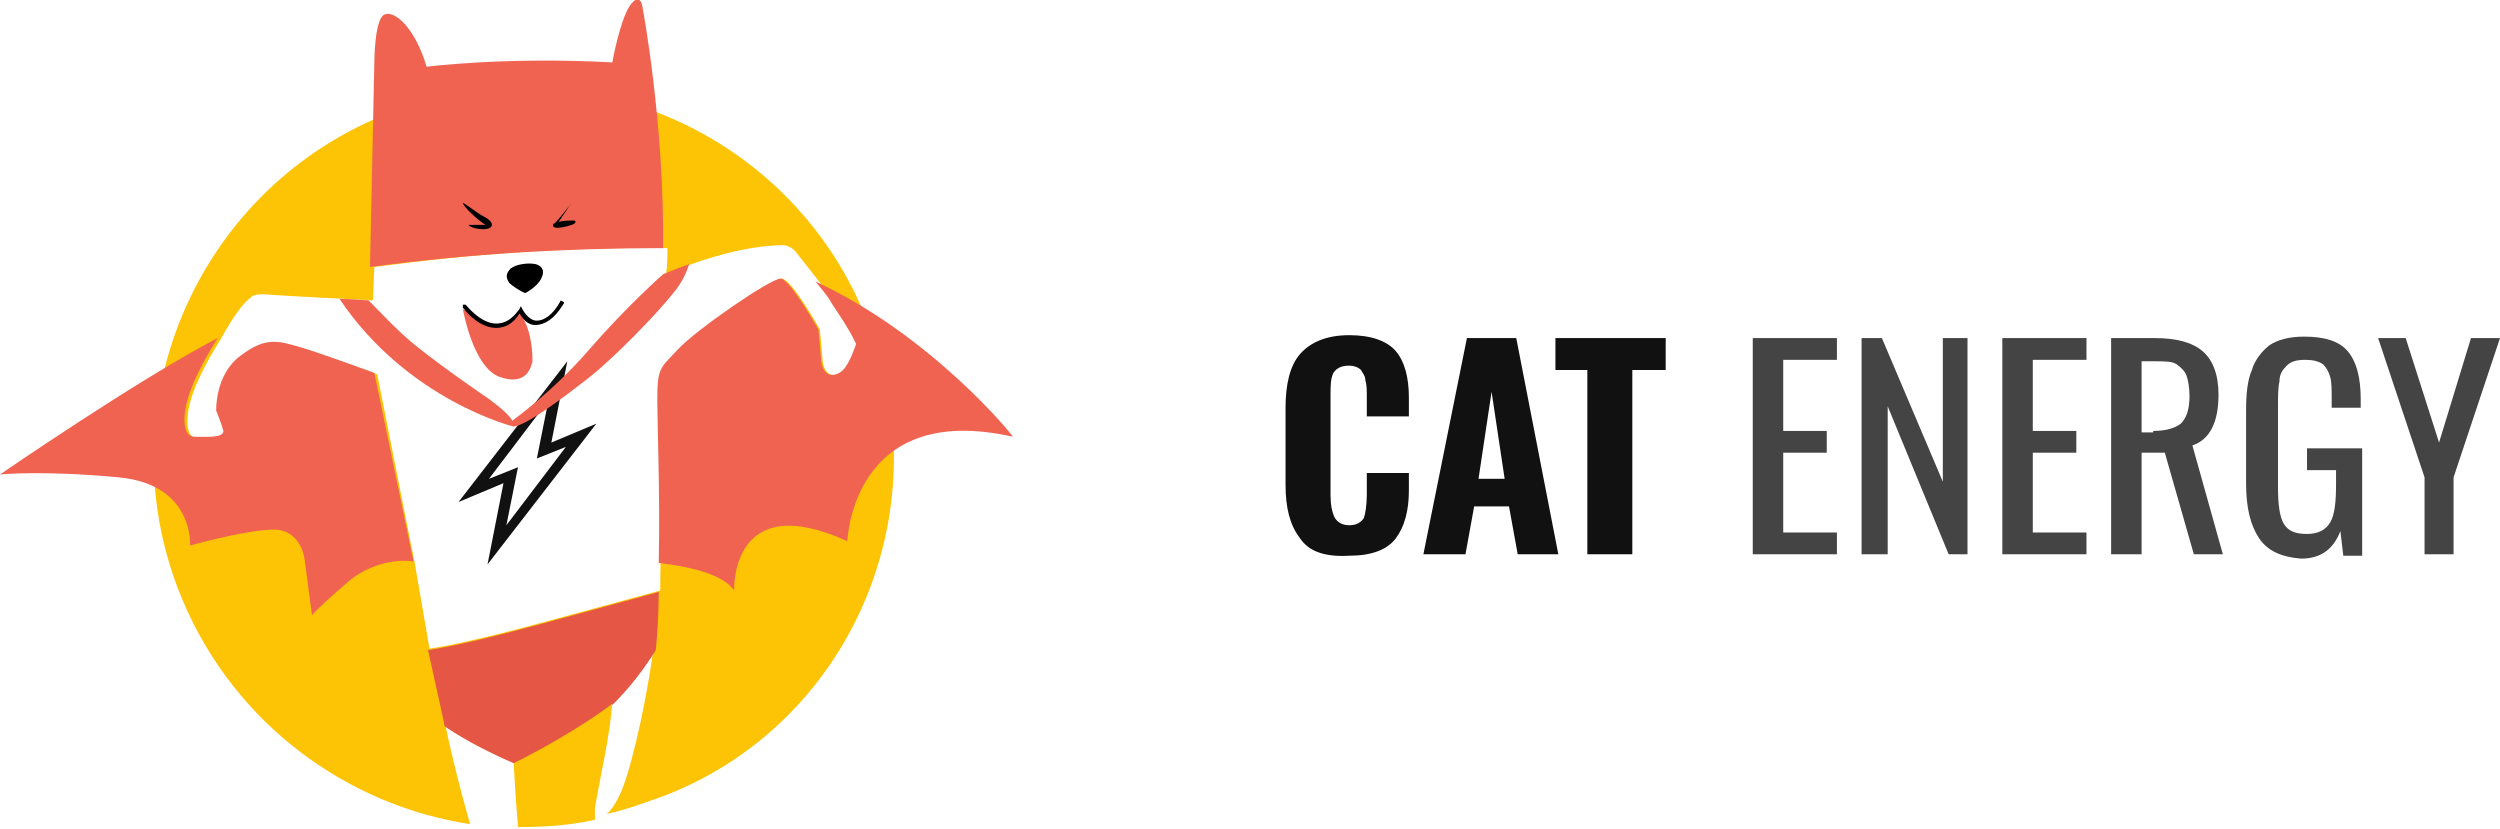
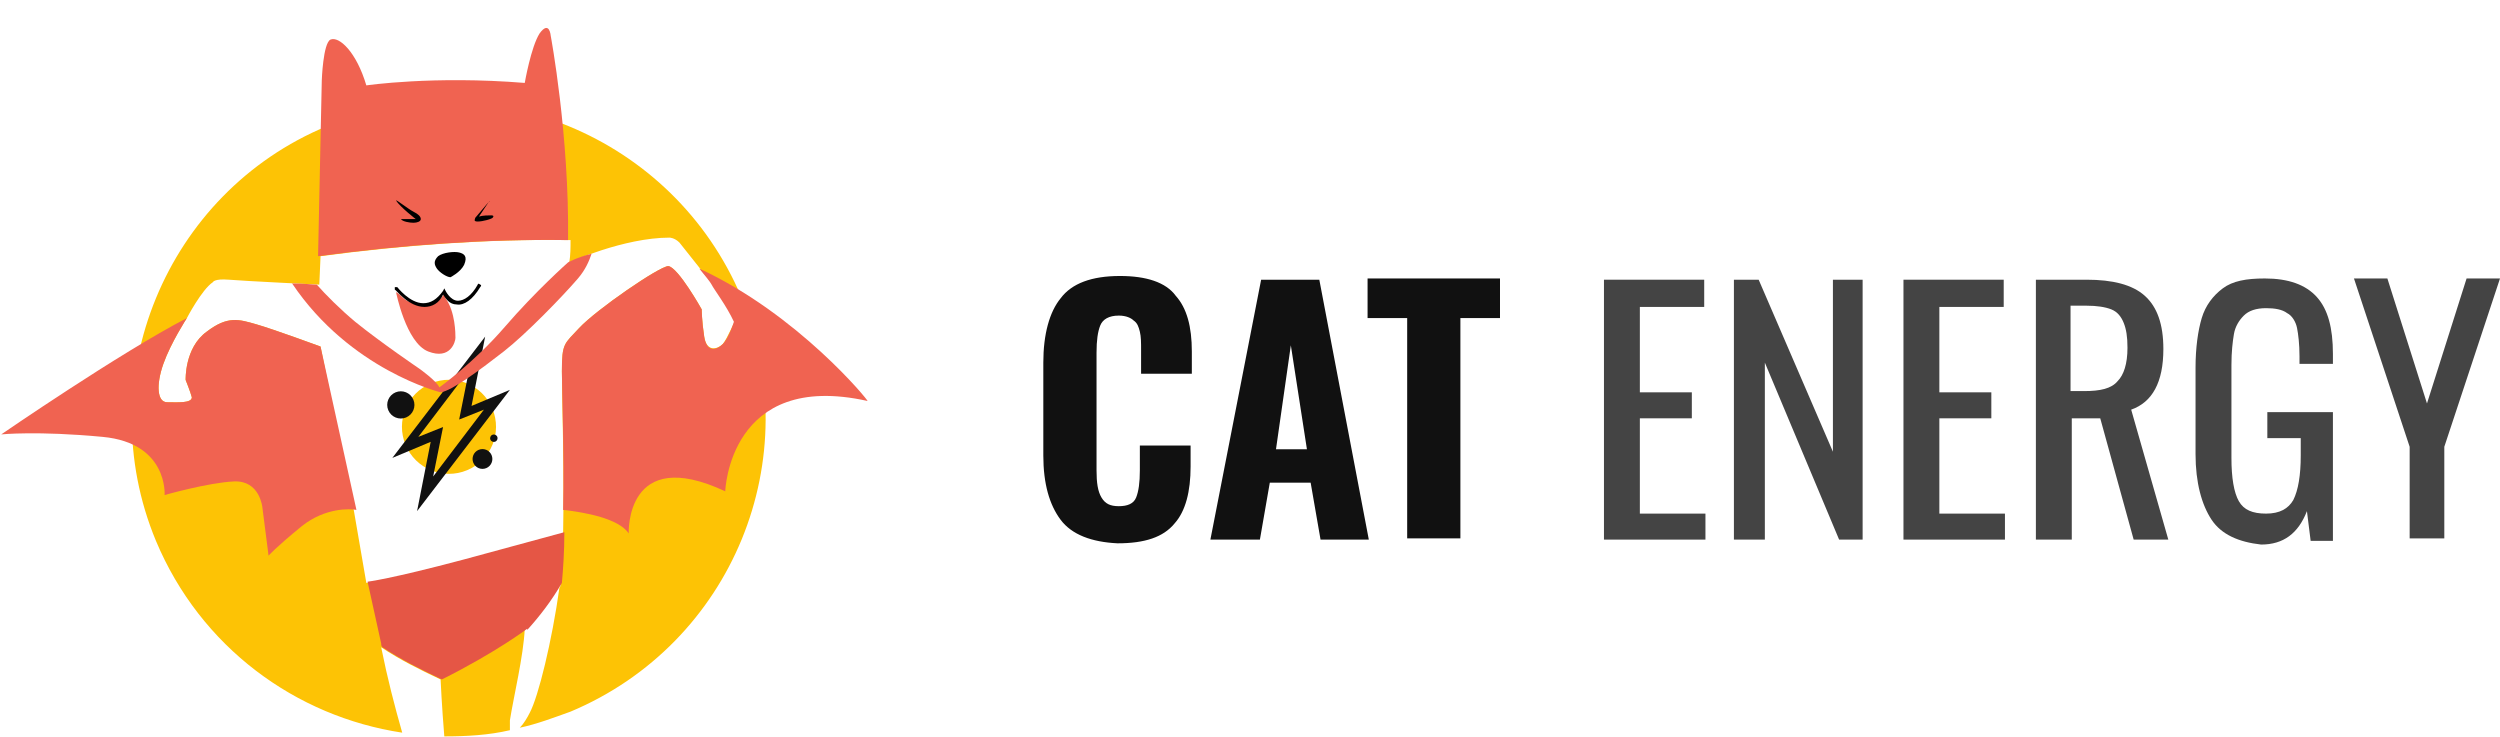
- <svg xmlns="http://www.w3.org/2000/svg" version="1.1" id="Layer_2" x="0px" y="0px" viewBox="0 0 172.3 57.1" style="enable-background:new 0 0 172.3 57.1;" xml:space="preserve">
+ <svg xmlns="http://www.w3.org/2000/svg" version="1.1" id="Layer_1" x="0px" y="0px" viewBox="0 0 202 59.5" style="enable-background:new 0 0 202 59.5;" xml:space="preserve">
  <style type="text/css">
    .st0 {
      fill: #FDC305;
    }
    .st1 {
      fill: #F06351;
    }
    .st2 {
      fill: #E55645;
    }
    .st3 {
      fill: #111111;
    }
    .st4 {
      fill: #444444;
    }
  </style>
-   <path class="st0" d="M59.6,21.7C54.2,8.7,39.3,2.6,26.3,8S7.1,28.4,12.6,41.4c3.6,8.5,11.3,14.1,19.8,15.4c-0.6-2.1-1.2-4.4-1.7-6.8   c1.5,1,3.1,1.8,4.7,2.5c0,0,0,0,0,0c0,0,0.1,2.1,0.3,4.5c1.8,0,3.5-0.1,5.3-0.5c0-0.2,0-0.4,0-0.8c0.3-1.9,1.1-5.2,1.2-7.4   c1.1-1.1,2.1-2.3,2.9-3.7c0,0,0,0,0,0c0,0.1,0,0.3-0.1,0.4c-0.6,4.2-1.7,8.8-2.4,10c-0.2,0.4-0.5,0.9-0.8,1.1   c1.4-0.3,2.7-0.8,4.1-1.3C58.9,49.7,65.1,34.7,59.6,21.7z M58.2,25.5c-0.4,0.4-1.3,0.7-1.5-0.6c-0.1-1.3-0.2-2.2-0.2-2.2   s-1.9-3.4-2.6-3.5c-0.7,0-5.8,3.5-7.1,4.9c-1.2,1.3-1.4,1.2-1.4,3.5c0,1.7,0.2,8.1,0.1,13.1v0v0c0,0-2.2,0.6-8.1,2.2   c-5.9,1.6-7.8,1.8-7.8,1.8l-1-5.8c0,0,0,0,0,0c0,0,0,0,0,0c0,0,0,0,0,0c0,0,0,0,0,0c0,0,0,0,0,0c0,0,0,0,0,0l-2.6-13.1   c0,0-3.8-1.4-5.2-1.8c-1.4-0.4-2.3-0.7-4,0.6c-1.8,1.3-1.7,3.8-1.7,3.8s0.4,1,0.5,1.4c0,0.5-1.2,0.4-2,0.4s-0.9-1.4-0.3-3.1   c0.6-1.7,1.9-3.7,1.9-3.7s1.2-2.3,2.1-2.9c0,0,0.1-0.3,1.2-0.2c1.1,0.1,7.2,0.4,7.2,0.4l0.1-2.3c6.7-0.9,13.4-1.4,20.2-1.3   c0,0.6,0,1.2-0.1,1.8c0,0,4.4-2,8.1-2c0,0,0.4,0,0.8,0.4c0.3,0.4,2.4,3,2.6,3.4c0.2,0.4,1.2,1.7,1.8,3C59,23.7,58.6,25.1,58.2,25.5z   " />
-   <path class="st1" d="M56.2,19.4c0.5,0.6,0.9,1.1,1,1.3c0.2,0.4,1.2,1.7,1.8,3c0,0-0.4,1.3-0.9,1.8c-0.4,0.4-1.3,0.7-1.5-0.6   c-0.1-1.3-0.2-2.2-0.2-2.2s-1.9-3.4-2.6-3.5c-0.7,0-5.8,3.5-7.1,4.9c-1.2,1.3-1.4,1.2-1.4,3.5c0,1.5,0.2,6.6,0.1,11.2   c1.8,0.2,4.4,0.7,5.2,1.9c0,0-0.3-7.1,7.8-3.4c0,0,0.3-9.7,11.4-7.2C69.9,30.1,64.2,23.1,56.2,19.4z" />
-   <path class="st1" d="M45.7,17.1c0.1-8.5-1.4-16.5-1.4-16.5s-0.1-1.3-0.9-0.2c-0.7,1.1-1.2,3.9-1.2,3.9c-7.4-0.4-12.8,0.3-12.8,0.3   c-0.8-2.7-2.2-3.9-2.9-3.6c-0.7,0.3-0.7,3.3-0.7,3.3l-0.3,14.1C32.2,17.5,39,17.1,45.7,17.1z" />
-   <path class="st2" d="M45.2,44.8c0.1-1.1,0.2-2.5,0.2-4c0,0-2.2,0.6-8.1,2.2c-5.9,1.6-7.8,1.8-7.8,1.8l1.1,5c0,0.1,0,0.2,0.1,0.3   c1.5,1,3.1,1.8,4.7,2.5c4.4-2.2,6.8-4.1,6.8-4.1c0,0,0,0,0,0.1C43.4,47.4,44.4,46.1,45.2,44.8z" />
-   <path d="M31.9,14c0-0.1,1,0.7,1.4,0.9s0.6,0.4,0.6,0.6s-0.3,0.3-0.6,0.3s-0.9-0.1-1-0.3c0,0,0.6,0,0.9,0h0.3   C33.5,15.6,32.1,14.5,31.9,14z" />
-   <path d="M39.3,14.1c0,0-1,1.3-1.1,1.3s-0.2,0.3,0.2,0.3s1.1-0.2,1.2-0.3s0.1-0.2-0.1-0.2c-0.2,0-0.7,0-1,0.1L39.3,14.1   C39.4,14.1,39.4,14,39.3,14.1z" />
-   <path d="M36.2,20.2c0,0,0.8-0.4,1.1-1s0-0.9-0.4-1c-0.5-0.1-1.3,0-1.7,0.3c-0.4,0.4-0.3,0.7-0.1,1C35.3,19.7,35.9,20.1,36.2,20.2z" />
-   <path class="st1" d="M35.8,21.4c0,0-0.2,0.4-0.5,0.6c-0.2,0.2-0.6,0.4-1,0.4c-0.6,0-1.1-0.2-1.5-0.4c-0.2-0.1-0.4-0.3-0.5-0.4   c-0.2-0.2-0.4-0.3-0.4-0.3s0.7,4.1,2.6,4.7c1.8,0.6,2.1-0.7,2.2-1.1c0-0.3,0-2.1-0.8-3.2C35.9,21.4,35.9,21.6,35.8,21.4z" />
+   <path class="st0" d="M59.9,24c-5.5-13-20.5-19.2-33.5-13.8S7.2,30.7,12.6,43.7c3.6,8.6,11.3,14.2,19.9,15.5   c-0.6-2.1-1.2-4.4-1.7-6.9c1.5,1,3.1,1.8,4.8,2.6c0,0,0,0,0,0c0,0,0.1,2.2,0.3,4.6c1.8,0,3.6-0.1,5.3-0.5c0-0.2,0-0.4,0-0.8   c0.3-1.9,1.1-5.2,1.2-7.4c1.1-1.1,2.1-2.3,2.9-3.7c0,0,0,0,0,0c0,0.1,0,0.3-0.1,0.4c-0.6,4.3-1.7,8.8-2.4,10.1   c-0.2,0.4-0.5,0.9-0.8,1.2c1.4-0.3,2.7-0.8,4.1-1.3C59.2,52,65.3,37,59.9,24z M58.4,27.8c-0.4,0.4-1.3,0.7-1.5-0.6S56.7,25,56.7,25   s-1.9-3.4-2.7-3.5c-0.7,0-5.8,3.5-7.2,5c-1.2,1.3-1.4,1.2-1.4,3.5c0,1.7,0.2,8.2,0.1,13.1v0v0c0,0-2.2,0.6-8.1,2.2   c-6,1.6-7.8,1.8-7.8,1.8l-1-5.8c0,0,0,0,0,0c0,0,0,0,0,0c0,0,0,0,0,0c0,0,0,0,0,0c0,0,0,0,0,0c0,0,0,0,0,0L25.9,28   c0,0-3.8-1.4-5.2-1.8c-1.4-0.4-2.3-0.7-4,0.6c-1.8,1.3-1.7,3.9-1.7,3.9s0.4,1,0.5,1.4c0,0.5-1.2,0.4-2,0.4s-0.9-1.4-0.3-3.1   c0.6-1.7,1.9-3.7,1.9-3.7s1.2-2.3,2.1-2.9c0,0,0.1-0.3,1.3-0.2c1.1,0.1,7.3,0.4,7.3,0.4l0.1-2.3c6.7-0.9,13.5-1.4,20.2-1.3   c0,0.6,0,1.2-0.1,1.8c0,0,4.4-2,8.1-2c0,0,0.4,0,0.8,0.4c0.3,0.4,2.4,3,2.7,3.4c0.2,0.4,1.2,1.7,1.8,3C59.3,26,58.8,27.3,58.4,27.8z   " />
+   <path class="st1" d="M56.5,21.7c0.5,0.6,0.9,1.1,1,1.3c0.2,0.4,1.2,1.7,1.8,3c0,0-0.4,1.3-0.9,1.8s-1.3,0.7-1.5-0.6S56.7,25,56.7,25   s-1.9-3.4-2.7-3.5c-0.7,0-5.8,3.5-7.2,5c-1.2,1.3-1.4,1.2-1.4,3.5c0,1.5,0.2,6.6,0.1,11.2c1.8,0.2,4.5,0.7,5.3,1.9   c0,0-0.3-7.2,7.8-3.4c0,0,0.3-9.8,11.5-7.3C70.2,32.4,64.5,25.4,56.5,21.7z" />
+   <path class="st1" d="M45.9,19.4c0.1-8.5-1.4-16.5-1.4-16.5s-0.1-1.3-0.9-0.2c-0.7,1.1-1.2,4-1.2,4C35,6.1,29.6,6.9,29.6,6.9   c-0.8-2.7-2.2-4-2.9-3.7C26.1,3.5,26,6.5,26,6.5l-0.3,14.2C32.4,19.8,39.2,19.3,45.9,19.4z" />
+   <path class="st2" d="M45.4,47.1c0.1-1.1,0.2-2.5,0.2-4.1c0,0-2.2,0.6-8.1,2.2c-6,1.6-7.8,1.8-7.8,1.8l1.1,5c0,0.1,0,0.2,0.1,0.3   c1.5,1,3.1,1.8,4.8,2.6c4.4-2.2,6.9-4.1,6.9-4.1c0,0,0,0,0,0.1C43.6,49.8,44.6,48.5,45.4,47.1z" />
+   <path d="M32,16.2c0-0.1,1,0.7,1.4,0.9c0.4,0.2,0.6,0.4,0.6,0.6c0,0.2-0.3,0.3-0.6,0.3s-0.9-0.1-1-0.3c0,0,0.6,0,0.9,0h0.3   C33.7,17.8,32.3,16.7,32,16.2z" />
+   <path d="M39.5,16.3c0,0-1.1,1.3-1.1,1.3c0,0.1-0.2,0.3,0.2,0.3c0.4,0,1.1-0.2,1.2-0.3c0.1-0.1,0.1-0.2-0.1-0.2c-0.2,0-0.7,0-1,0.1   L39.5,16.3C39.6,16.3,39.6,16.2,39.5,16.3z" />
+   <path d="M36.4,22.4c0,0,0.8-0.4,1.1-1c0.3-0.7,0-0.9-0.4-1s-1.3,0-1.7,0.3c-0.4,0.4-0.3,0.7-0.1,1C35.5,22,36.1,22.4,36.4,22.4z" />
+   <path class="st1" d="M35.9,23.7c0,0-0.2,0.4-0.5,0.6c-0.2,0.2-0.6,0.4-1,0.4c-0.6,0-1.1-0.2-1.5-0.4c-0.2-0.1-0.4-0.3-0.5-0.4   c-0.2-0.2-0.4-0.3-0.4-0.3s0.8,4.1,2.6,4.8c1.8,0.7,2.2-0.8,2.2-1.1c0-0.3,0-2.1-0.8-3.2C36.1,23.6,36,23.8,35.9,23.7z" />
  <g>
-     <path d="M34.2,22.6C34.1,22.6,34.1,22.6,34.2,22.6c-1.3,0-2.3-1.4-2.3-1.4c0-0.1,0-0.2,0-0.2c0.1,0,0.2,0,0.2,0c0,0,1,1.3,2.1,1.3     c0,0,0,0,0,0c0.6,0,1.1-0.3,1.6-1l0.1-0.2l0.1,0.2c0,0,0.4,0.8,1,0.8c0.5,0,1.1-0.4,1.6-1.3c0-0.1,0.1-0.1,0.2,0     c0.1,0,0.1,0.1,0,0.2c-0.6,1-1.3,1.4-1.9,1.4c-0.6,0-0.9-0.5-1.1-0.8C35.4,22.3,34.8,22.6,34.2,22.6z" />
+     <path d="M34.3,24.8C34.3,24.8,34.3,24.8,34.3,24.8c-1.3,0-2.3-1.4-2.4-1.4c0-0.1,0-0.2,0-0.2c0.1,0,0.2,0,0.2,0c0,0,1,1.3,2.1,1.3     c0,0,0,0,0,0c0.6,0,1.1-0.3,1.6-1l0.1-0.2l0.1,0.2c0,0,0.4,0.8,1,0.8c0.5,0,1.1-0.4,1.6-1.3c0-0.1,0.1-0.1,0.2,0     c0.1,0,0.1,0.1,0,0.2c-0.6,1-1.3,1.5-1.9,1.4c-0.6,0-0.9-0.5-1.1-0.8C35.5,24.5,34.9,24.8,34.3,24.8z" />
  </g>
-   <path class="st3" d="M41.1,29.2l-3.1,1.3l1.1-5.6l-7.5,9.7l3.1-1.3l-1.1,5.6L41.1,29.2z M33.7,33l4.1-5.4l-0.8,4l2-0.8l-4.1,5.4   l0.8-4L33.7,33z" />
-   <path class="st1" d="M45.7,18.9c0,0-2.5,2.2-5.1,5.2c-2.5,2.9-5.3,4.9-5.3,4.9c-0.2-0.5-1.6-1.5-1.6-1.5s-3.1-2.1-5.2-3.8   c-1.2-1-2.3-2.2-3.1-3c-0.3,0-1.1-0.1-2-0.1c4.7,7,12,8.8,12,8.8c0.9-0.1,3.3-1.9,5.1-3.3s4.8-4.5,5.9-5.9c0.6-0.7,0.9-1.4,1.1-2   C46.4,18.6,45.7,18.9,45.7,18.9z" />
-   <path class="st1" d="M25.8,25.7c0,0-3.8-1.4-5.2-1.8c-1.4-0.4-2.3-0.7-4,0.6c-1.8,1.3-1.7,3.8-1.7,3.8s0.4,1,0.5,1.4   c0,0.5-1.2,0.4-2,0.4s-0.9-1.4-0.3-3.1c0.6-1.7,1.9-3.7,1.9-3.7c-5.4,2.8-15,9.4-15,9.4s2.9-0.3,8.2,0.2c5.2,0.5,4.9,4.7,4.9,4.7   s3.5-1,5.6-1.1c2.1-0.1,2.3,2.1,2.3,2.1l0.5,3.8c0,0,0.5-0.6,2.6-2.4c1.9-1.5,3.9-1.4,4.4-1.3c0,0,0,0,0,0L25.8,25.7z" />
+   <ellipse transform="matrix(0.9227 -0.3855 0.3855 0.9227 -10.5155 16.6462)" class="st0" cx="36.3" cy="34.5" rx="3.8" ry="3.8" />
+   <path class="st3" d="M41.2,31.5l-3.1,1.3l1.1-5.6l-7.5,9.8l3.1-1.3l-1.1,5.6L41.2,31.5z M33.8,35.3l4.1-5.4l-0.8,4l2-0.8L35,38.5   l0.8-4L33.8,35.3z" />
+   <ellipse transform="matrix(0.9227 -0.3855 0.3855 0.9227 -10.1149 15.0347)" class="st3" cx="32.4" cy="32.7" rx="1.1" ry="1.1" />
+   <ellipse transform="matrix(0.9227 -0.3855 0.3855 0.9227 -11.304 17.8881)" class="st3" cx="39" cy="37.1" rx="0.8" ry="0.8" />
+   <ellipse transform="matrix(0.9227 -0.3855 0.3855 0.9227 -10.5603 18.1253)" class="st3" cx="39.9" cy="35.4" rx="0.3" ry="0.3" />
+   <path class="st1" d="M45.9,21.2c0,0-2.6,2.3-5.1,5.2s-5.3,4.9-5.3,4.9c-0.2-0.5-1.6-1.5-1.6-1.5s-3.1-2.1-5.2-3.8   c-1.2-1-2.4-2.2-3.1-3c-0.3,0-1.1-0.1-2-0.1c4.7,7,12,8.8,12,8.8c0.9-0.1,3.3-1.9,5.1-3.3c1.8-1.4,4.8-4.5,6-5.9   c0.6-0.7,0.9-1.4,1.1-2C46.6,20.8,45.9,21.2,45.9,21.2z" />
+   <path class="st1" d="M25.9,28c0,0-3.8-1.4-5.2-1.8c-1.4-0.4-2.3-0.7-4,0.6c-1.8,1.3-1.7,3.9-1.7,3.9s0.4,1,0.5,1.4   c0,0.5-1.2,0.4-2,0.4s-0.9-1.4-0.3-3.1c0.6-1.7,1.9-3.7,1.9-3.7c-5.4,2.8-15,9.4-15,9.4s2.9-0.3,8.2,0.2c5.3,0.5,5,4.7,5,4.7   s3.5-1,5.6-1.1c2.1-0.1,2.3,2.1,2.3,2.1l0.5,3.9c0,0,0.5-0.6,2.7-2.4c1.9-1.5,3.9-1.4,4.4-1.3c0,0,0,0,0,0L25.9,28z" />
  <g>
-     <path class="st3" d="M89.6,37.1c-0.7-0.9-1-2.1-1-3.7v-5.3c0-1.6,0.3-2.9,1-3.7c0.7-0.8,1.8-1.3,3.4-1.3c1.5,0,2.6,0.4,3.2,1.1     c0.6,0.7,0.9,1.8,0.9,3.2v1.3h-2.9v-1.4c0-0.4,0-0.8-0.1-1.1c0-0.3-0.2-0.5-0.3-0.7c-0.2-0.2-0.5-0.3-0.8-0.3     c-0.6,0-0.9,0.2-1.1,0.5c-0.2,0.4-0.2,0.9-0.2,1.6v6.8c0,0.7,0.1,1.2,0.3,1.6c0.2,0.3,0.5,0.5,1,0.5c0.5,0,0.8-0.2,1-0.5     c0.1-0.3,0.2-0.9,0.2-1.6v-1.5h2.9v1.2c0,1.4-0.3,2.5-0.9,3.3c-0.6,0.8-1.7,1.2-3.2,1.2C91.3,38.4,90.2,38,89.6,37.1z" />
-     <path class="st3" d="M101.1,23.3h3.4l2.9,14.9h-2.8l-0.6-3.3h-2.4l-0.6,3.3h-2.9L101.1,23.3z M103.7,33l-0.9-6l-0.9,6H103.7z" />
-     <path class="st3" d="M109.5,25.5h-2.3v-2.2h7.6v2.2h-2.3v12.7h-3.1V25.5z" />
-     <path class="st4" d="M120.8,23.3h5.8v1.5h-3.7v4.9h3v1.5h-3v5.5h3.7v1.5h-5.8V23.3z" />
-     <path class="st4" d="M128.3,23.3h1.4l4.2,9.9v-9.9h1.7v14.9h-1.3L130.1,28v10.2h-1.8V23.3z" />
-     <path class="st4" d="M138,23.3h5.8v1.5h-3.7v4.9h3v1.5h-3v5.5h3.7v1.5H138V23.3z" />
-     <path class="st4" d="M145.5,23.3h3c1.5,0,2.6,0.3,3.3,0.9c0.7,0.6,1.1,1.6,1.1,3c0,1.9-0.6,3.1-1.8,3.5l2.1,7.5h-2l-2-7h-1.6v7     h-2.1V23.3z M148.4,29.7c0.9,0,1.5-0.2,1.9-0.5c0.4-0.4,0.6-1,0.6-1.9c0-0.6-0.1-1.1-0.2-1.4c-0.1-0.3-0.4-0.6-0.7-0.8     c-0.3-0.2-0.8-0.2-1.5-0.2h-0.9v4.9H148.4z" />
-     <path class="st4" d="M155.7,37.1c-0.6-0.9-0.9-2.1-0.9-3.8v-5c0-1.2,0.1-2.1,0.4-2.8c0.2-0.7,0.7-1.3,1.2-1.7     c0.6-0.4,1.4-0.6,2.4-0.6c1.4,0,2.4,0.3,3,1c0.6,0.7,0.9,1.8,0.9,3.3v0.6h-2v-0.5c0-0.7,0-1.3-0.1-1.6c-0.1-0.4-0.3-0.7-0.5-0.9     c-0.3-0.2-0.7-0.3-1.2-0.3c-0.6,0-1,0.1-1.3,0.4c-0.3,0.3-0.5,0.6-0.5,1.1c-0.1,0.4-0.1,1-0.1,1.8v5.5c0,1.1,0.1,2,0.4,2.5     c0.3,0.5,0.8,0.7,1.6,0.7c0.8,0,1.3-0.3,1.6-0.8c0.3-0.5,0.4-1.4,0.4-2.6v-1H159v-1.5h3.8v7.4h-1.3l-0.2-1.7     c-0.5,1.3-1.4,1.9-2.7,1.9C157.3,38.4,156.3,38,155.7,37.1z" />
-     <path class="st4" d="M167.1,32.9l-3.2-9.6h1.9l2.3,7.2l2.2-7.2h2l-3.2,9.6v5.3h-2V32.9z" />
+     <path class="st3" d="M85.7,42c-0.9-1.2-1.4-2.9-1.4-5.2v-7.5c0-2.3,0.5-4.1,1.4-5.2c0.9-1.2,2.5-1.8,4.8-1.8c2.1,0,3.7,0.5,4.5,1.6     c0.9,1,1.3,2.5,1.3,4.5v1.8h-4.1v-1.9c0-0.6,0-1.1-0.1-1.5c-0.1-0.4-0.2-0.7-0.5-0.9c-0.2-0.2-0.6-0.4-1.2-0.4     c-0.8,0-1.3,0.3-1.5,0.8c-0.2,0.5-0.3,1.2-0.3,2.2v9.5c0,1,0.1,1.7,0.4,2.2c0.3,0.5,0.7,0.7,1.4,0.7c0.7,0,1.2-0.2,1.4-0.7     c0.2-0.5,0.3-1.2,0.3-2.2v-2h4.1v1.7c0,2-0.4,3.6-1.3,4.6c-0.9,1.1-2.4,1.6-4.6,1.6C88.2,43.8,86.6,43.2,85.7,42z" />
+     <path class="st3" d="M101.9,22.6h4.7l4,21h-3.9l-0.8-4.6h-3.3l-0.8,4.6h-4L101.9,22.6z M105.6,36.3l-1.3-8.4l-1.2,8.4H105.6z" />
+     <path class="st3" d="M113.7,25.7h-3.2v-3.2h10.7v3.2H118v17.8h-4.3V25.7z" />
+     <path class="st4" d="M129.6,22.6h8.1v2.2h-5.2v6.9h4.2v2.1h-4.2v7.7h5.3v2.1h-8.2V22.6z" />
+     <path class="st4" d="M140.1,22.6h2l6,13.9V22.6h2.4v21h-1.9l-6-14.3v14.3h-2.5V22.6z" />
+     <path class="st4" d="M153.8,22.6h8.1v2.2h-5.2v6.9h4.2v2.1h-4.2v7.7h5.3v2.1h-8.2V22.6z" />
+     <path class="st4" d="M164.4,22.6h4.2c2.1,0,3.7,0.4,4.7,1.3c1,0.9,1.5,2.3,1.5,4.3c0,2.7-0.9,4.3-2.6,4.9l3,10.5h-2.8l-2.7-9.8     h-2.3v9.8h-2.9V22.6z M168.4,31.6c1.3,0,2.2-0.2,2.7-0.8c0.5-0.5,0.8-1.4,0.8-2.7c0-0.9-0.1-1.5-0.3-2c-0.2-0.5-0.5-0.9-1-1.1     c-0.5-0.2-1.2-0.3-2-0.3h-1.3v6.9H168.4z" />
+     <path class="st4" d="M178.7,42c-0.8-1.2-1.3-3-1.3-5.3v-7c0-1.6,0.2-3,0.5-4c0.3-1,0.9-1.8,1.7-2.4c0.8-0.6,1.9-0.8,3.4-0.8     c1.9,0,3.3,0.5,4.2,1.5c0.9,1,1.3,2.5,1.3,4.6v0.8h-2.7v-0.6c0-1-0.1-1.8-0.2-2.3c-0.1-0.5-0.4-1-0.8-1.2c-0.4-0.3-1-0.4-1.7-0.4     c-0.8,0-1.4,0.2-1.8,0.6c-0.4,0.4-0.7,0.9-0.8,1.5c-0.1,0.6-0.2,1.4-0.2,2.5V37c0,1.6,0.2,2.8,0.6,3.5c0.4,0.7,1.1,1,2.2,1     c1.1,0,1.8-0.4,2.2-1.1c0.4-0.8,0.6-2,0.6-3.6v-1.4h-2.7v-2.1h5.3v10.4h-1.8l-0.3-2.4c-0.7,1.8-1.9,2.7-3.7,2.7     C180.9,43.8,179.5,43.2,178.7,42z" />
+     <path class="st4" d="M194.7,36.1l-4.5-13.6h2.7l3.2,10.1l3.2-10.1h2.7l-4.5,13.6v7.4h-2.8V36.1z" />
  </g>
</svg>
